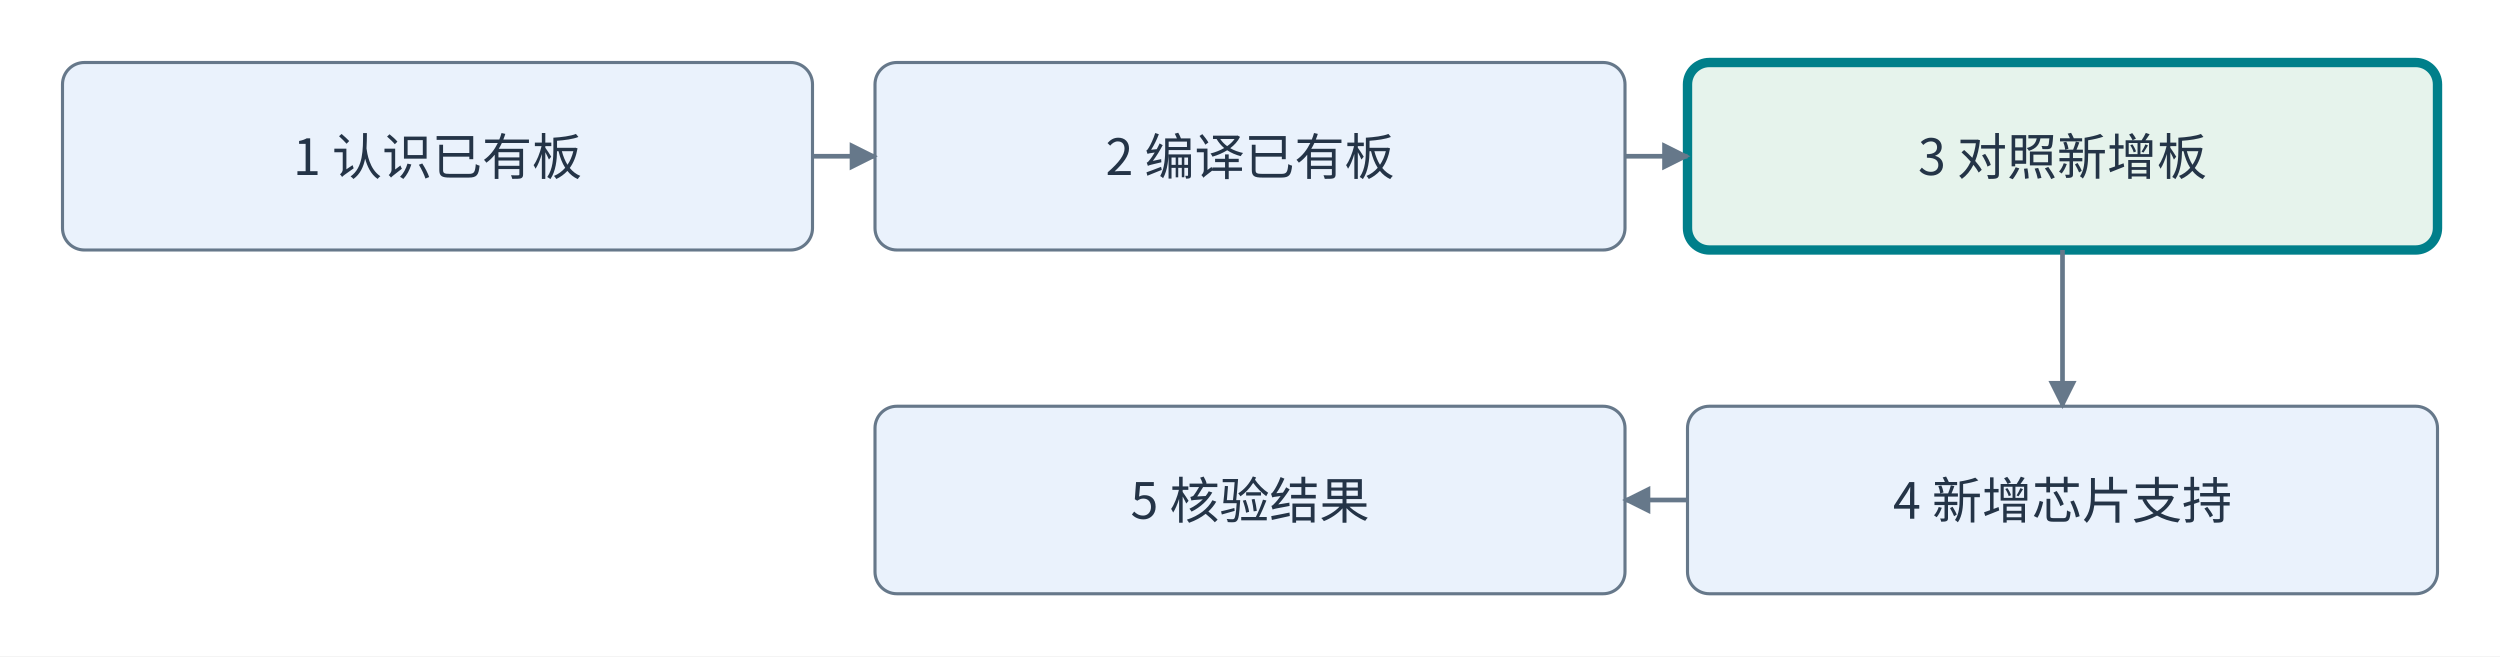
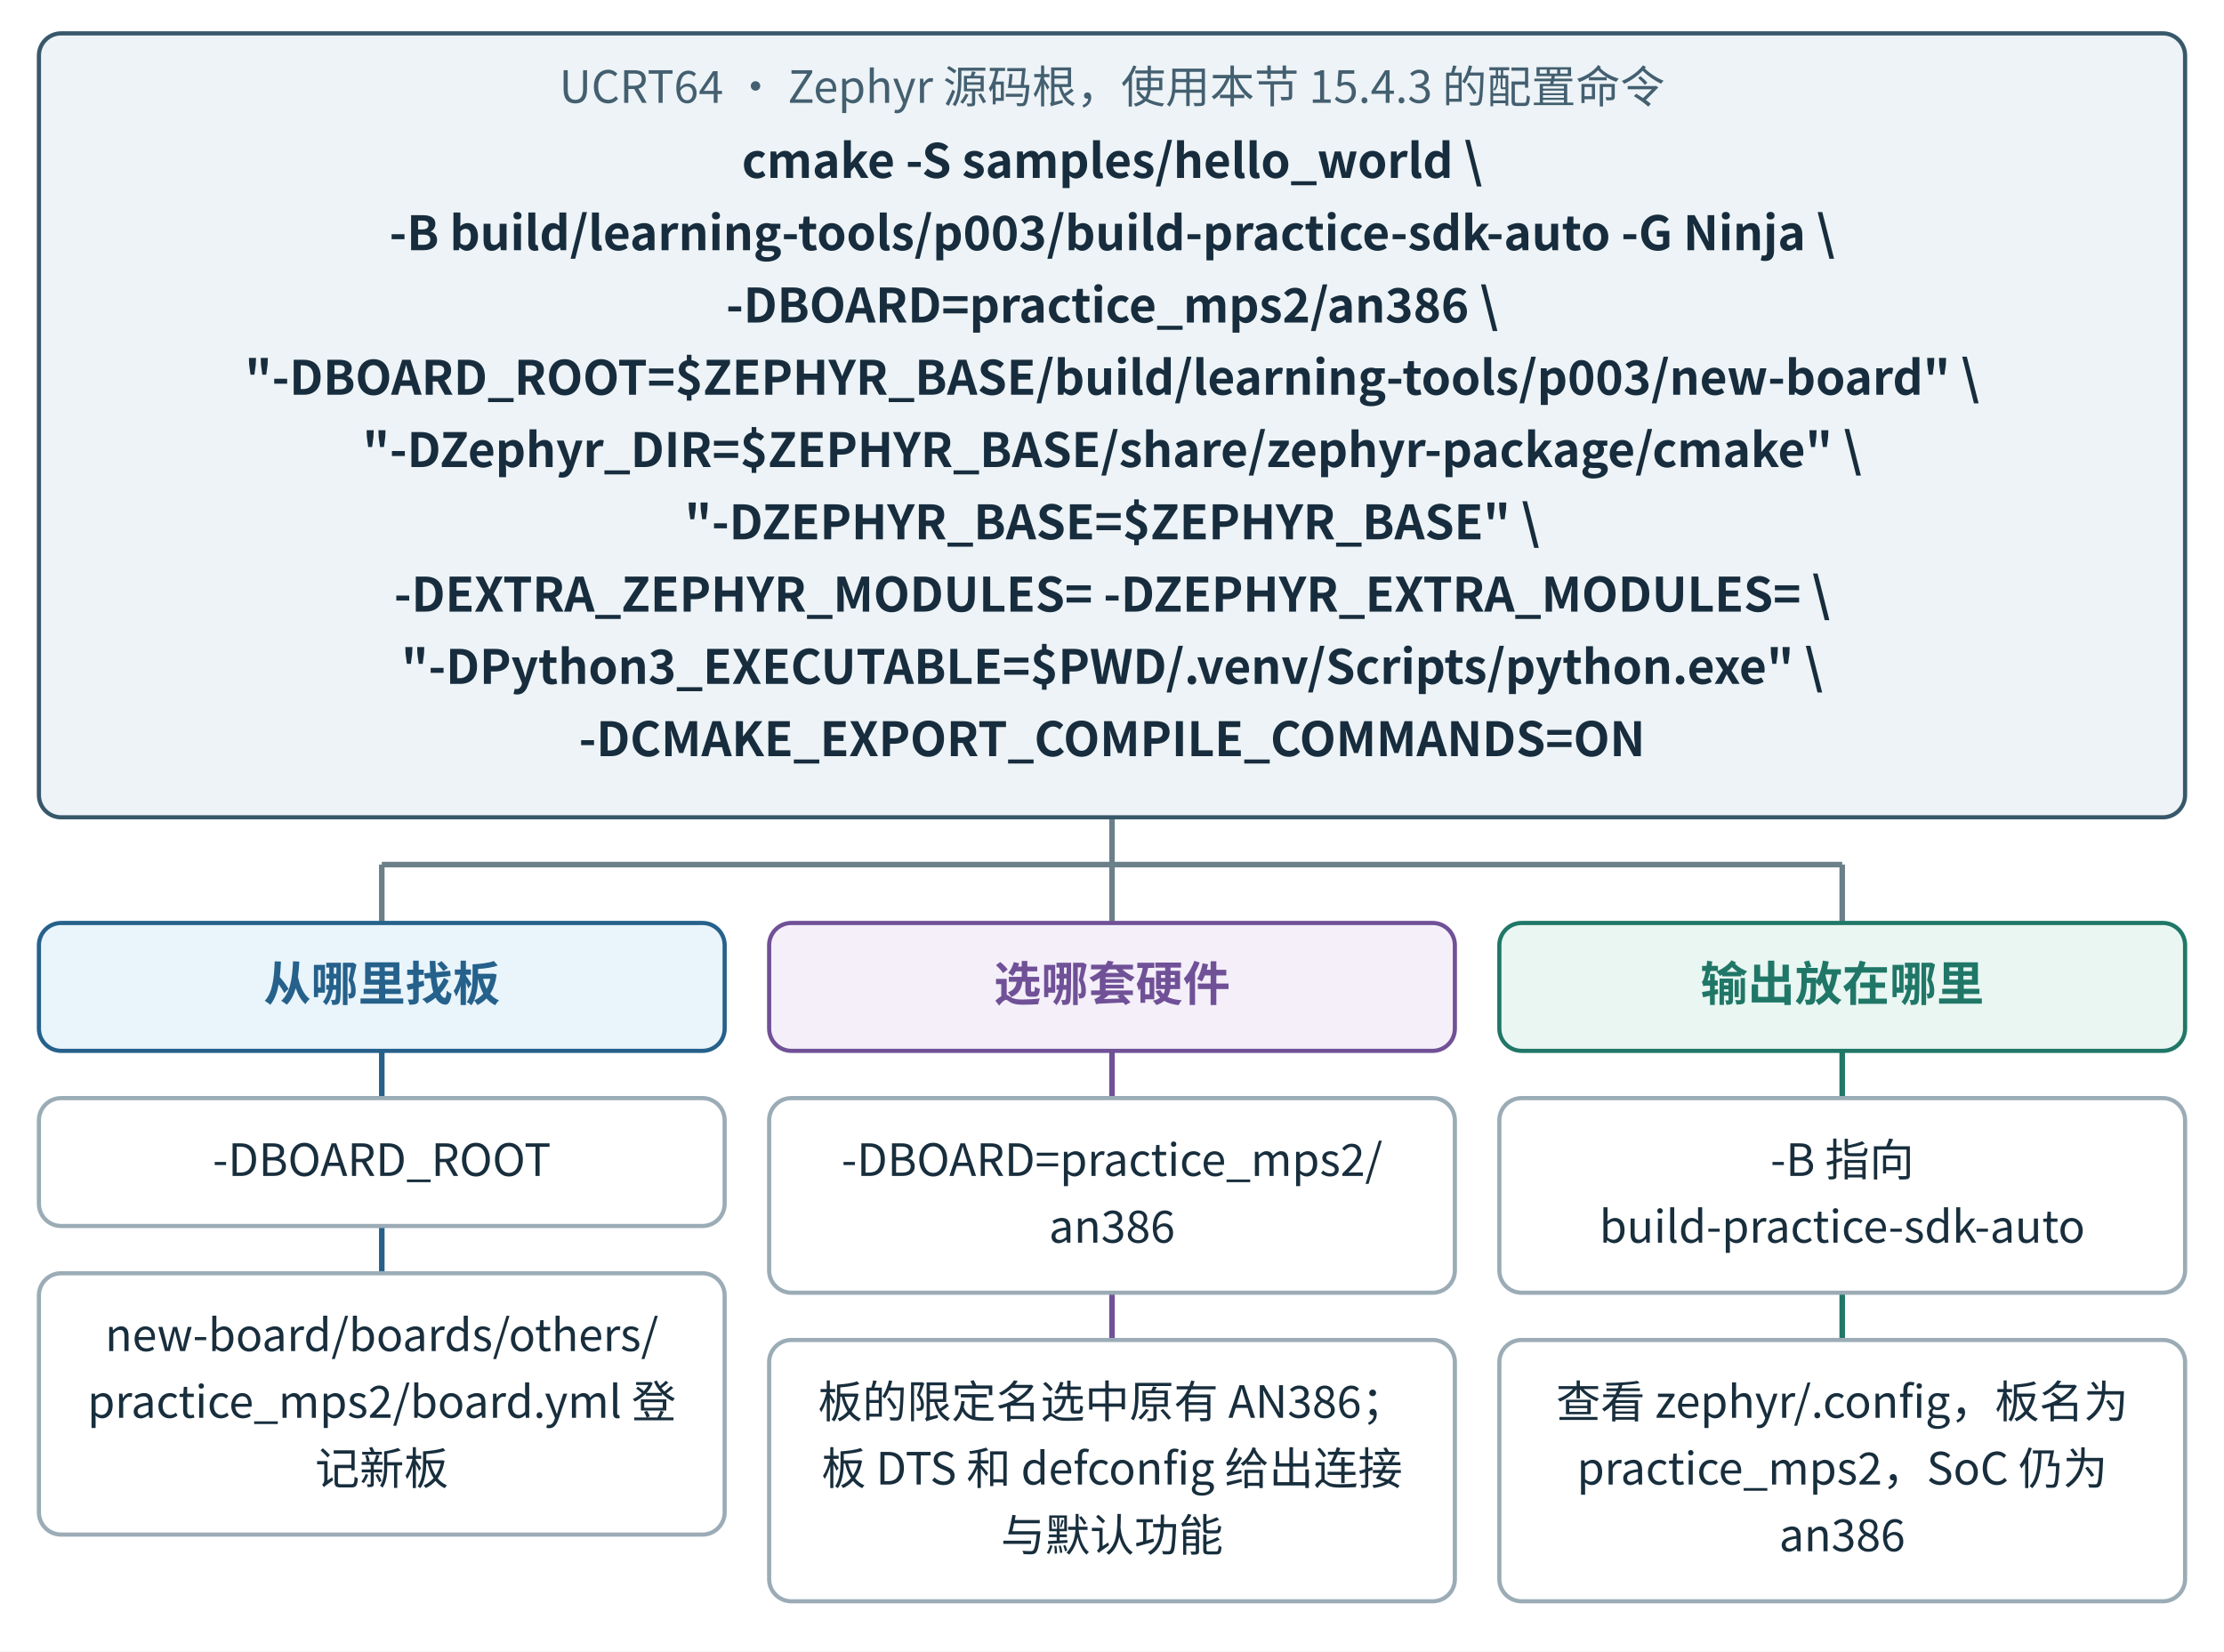
- <svg xmlns="http://www.w3.org/2000/svg" width="800" height="210" viewBox="0 0 800 210" role="img" aria-labelledby="title desc">
-   <defs>
-     <marker id="arrow" viewBox="0 0 10 10" refX="9" refY="5" markerWidth="6" markerHeight="6" orient="auto-start-reverse">
-       <path d="M0 0 L10 5 L0 10Z" fill="#66788a" />
-     </marker>
-   </defs>
-   <rect width="800" height="210" fill="white" />
-   <g font-family="Microsoft YaHei, Noto Sans CJK SC, sans-serif" fill="#243447">
-     <rect x="20" y="20" width="240" height="60" rx="7" fill="#eaf2fc" stroke="#66788a" />
-     <text x="140" y="56" font-size="16" text-anchor="middle">
-       <tspan x="140" dy="0">1 认识已有板</tspan>
-     </text>
-     <rect x="280" y="20" width="240" height="60" rx="7" fill="#eaf2fc" stroke="#66788a" />
-     <text x="400" y="56" font-size="16" text-anchor="middle">
-       <tspan x="400" dy="0">2 编译已有板</tspan>
-     </text>
-     <path d="M260 50 H280" fill="none" stroke="#66788a" stroke-width="1.5" marker-end="url(#arrow)" />
-     <rect x="540" y="20" width="240" height="60" rx="7" fill="#e6f3ec" stroke="#66788a" />
-     <text x="660" y="56" font-size="16" text-anchor="middle">
-       <tspan x="660" dy="0">3 对照新增板</tspan>
-     </text>
-     <rect x="540" y="20" width="240" height="60" rx="7" fill="none" stroke="#007f8a" stroke-width="3" />
-     <path d="M520 50 H540" fill="none" stroke="#66788a" stroke-width="1.5" marker-end="url(#arrow)" />
-     <rect x="540" y="130" width="240" height="60" rx="7" fill="#eaf2fc" stroke="#66788a" />
-     <text x="660" y="166" font-size="16" text-anchor="middle">
-       <tspan x="660" dy="0">4 新增芯片支持</tspan>
-     </text>
-     <path d="M660 80 V130" fill="none" stroke="#66788a" stroke-width="1.5" marker-end="url(#arrow)" />
-     <rect x="280" y="130" width="240" height="60" rx="7" fill="#eaf2fc" stroke="#66788a" />
-     <text x="400" y="166" font-size="16" text-anchor="middle">
-       <tspan x="400" dy="0">5 核验结果</tspan>
-     </text>
-     <path d="M540 160 H520" fill="none" stroke="#66788a" stroke-width="1.5" marker-end="url(#arrow)" />
+ <svg xmlns="http://www.w3.org/2000/svg" width="800" height="594" viewBox="0 0 800 594" role="img" aria-labelledby="title desc">
+   <rect width="800" height="594" fill="#ffffff" />
+   <path d="M400 294 V311 M137.333 311 H662.667" fill="none" stroke="#6c808a" stroke-width="2" />
+   <path d="M137.333 311 V332" fill="none" stroke="#6c808a" stroke-width="2" />
+   <path d="M137.333 378 V395" fill="none" stroke="#25618b" stroke-width="2" />
+   <path d="M137.333 441 V458" fill="none" stroke="#25618b" stroke-width="2" />
+   <path d="M400 311 V332" fill="none" stroke="#6c808a" stroke-width="2" />
+   <path d="M400 378 V395" fill="none" stroke="#705197" stroke-width="2" />
+   <path d="M400 465 V482" fill="none" stroke="#705197" stroke-width="2" />
+   <path d="M662.667 311 V332" fill="none" stroke="#6c808a" stroke-width="2" />
+   <path d="M662.667 378 V395" fill="none" stroke="#207767" stroke-width="2" />
+   <path d="M662.667 465 V482" fill="none" stroke="#207767" stroke-width="2" />
+   <g text-anchor="middle" font-family="Microsoft YaHei, Noto Sans CJK SC, sans-serif">
+     <rect x="14" y="12" width="772" height="282" rx="8" fill="#edf3f6" stroke="#37586a" stroke-width="1.5" />
+     <text x="400" y="37" font-size="16" font-weight="400" fill="#435f70">UCRT64 · Zephyr 源码根，使用本节 15.4.3 的配置命令</text>
+     <text x="400" y="64" font-size="17" font-weight="700" fill="#172d3e">cmake -S samples/hello_world \</text>
+     <text x="400" y="90" font-size="17" font-weight="700" fill="#172d3e">-B build/learning-tools/p003/build-practice-sdk-auto -G Ninja \</text>
+     <text x="400" y="116" font-size="17" font-weight="700" fill="#172d3e">-DBOARD=practice_mps2/an386 \</text>
+     <text x="400" y="142" font-size="17" font-weight="700" fill="#172d3e">"-DBOARD_ROOT=$ZEPHYR_BASE/build/learning-tools/p003/new-board" \</text>
+     <text x="400" y="168" font-size="17" font-weight="700" fill="#172d3e">"-DZephyr_DIR=$ZEPHYR_BASE/share/zephyr-package/cmake" \</text>
+     <text x="400" y="194" font-size="17" font-weight="700" fill="#172d3e">"-DZEPHYR_BASE=$ZEPHYR_BASE" \</text>
+     <text x="400" y="220" font-size="17" font-weight="700" fill="#172d3e">-DEXTRA_ZEPHYR_MODULES= -DZEPHYR_EXTRA_MODULES= \</text>
+     <text x="400" y="246" font-size="17" font-weight="700" fill="#172d3e">"-DPython3_EXECUTABLE=$PWD/.venv/Scripts/python.exe" \</text>
+     <text x="400" y="272" font-size="17" font-weight="700" fill="#172d3e">-DCMAKE_EXPORT_COMPILE_COMMANDS=ON</text>
+     <rect x="14" y="332" width="246.667" height="46" rx="8" fill="#e9f4fb" stroke="#25618b" stroke-width="1.5" />
+     <text x="137.333" y="360" font-size="17" font-weight="700" fill="#25618b">从哪里找板</text>
+     <rect x="14" y="395" width="246.667" height="46" rx="8" fill="#ffffff" stroke="#9bacb6" stroke-width="1.5" />
+     <text x="137.333" y="423" font-size="16" font-weight="400" fill="#182e3d">-DBOARD_ROOT</text>
+     <rect x="14" y="458" width="246.667" height="94" rx="8" fill="#ffffff" stroke="#9bacb6" stroke-width="1.5" />
+     <text x="137.333" y="486" font-size="16" font-weight="400" fill="#182e3d">new-board/boards/others/</text>
+     <text x="137.333" y="510" font-size="16" font-weight="400" fill="#182e3d">practice_mps2/board.yml 登</text>
+     <text x="137.333" y="534" font-size="16" font-weight="400" fill="#182e3d">记新板</text>
+     <rect x="276.667" y="332" width="246.667" height="46" rx="8" fill="#f4eff9" stroke="#705197" stroke-width="1.5" />
+     <text x="400" y="360" font-size="17" font-weight="700" fill="#705197">选哪套硬件</text>
+     <rect x="276.667" y="395" width="246.667" height="70" rx="8" fill="#ffffff" stroke="#9bacb6" stroke-width="1.5" />
+     <text x="400" y="423" font-size="16" font-weight="400" fill="#182e3d">-DBOARD=practice_mps2/</text>
+     <text x="400" y="447" font-size="16" font-weight="400" fill="#182e3d">an386</text>
+     <rect x="276.667" y="482" width="246.667" height="94" rx="8" fill="#ffffff" stroke="#9bacb6" stroke-width="1.5" />
+     <text x="400" y="510" font-size="16" font-weight="400" fill="#182e3d">板的限定名选中原有 AN386；</text>
+     <text x="400" y="534" font-size="16" font-weight="400" fill="#182e3d">板 DTS 和 defconfig 给出连接</text>
+     <text x="400" y="558" font-size="16" font-weight="400" fill="#182e3d">与默认功能</text>
+     <rect x="539.333" y="332" width="246.667" height="46" rx="8" fill="#e9f6f2" stroke="#207767" stroke-width="1.5" />
+     <text x="662.667" y="360" font-size="17" font-weight="700" fill="#207767">输出放在哪里</text>
+     <rect x="539.333" y="395" width="246.667" height="70" rx="8" fill="#ffffff" stroke="#9bacb6" stroke-width="1.5" />
+     <text x="662.667" y="423" font-size="16" font-weight="400" fill="#182e3d">-B 指向</text>
+     <text x="662.667" y="447" font-size="16" font-weight="400" fill="#182e3d">build-practice-sdk-auto</text>
+     <rect x="539.333" y="482" width="246.667" height="94" rx="8" fill="#ffffff" stroke="#9bacb6" stroke-width="1.5" />
+     <text x="662.667" y="510" font-size="16" font-weight="400" fill="#182e3d">查看 zephyr/.config，板名为</text>
+     <text x="662.667" y="534" font-size="16" font-weight="400" fill="#182e3d">practice_mps2，SoC 仍为</text>
+     <text x="662.667" y="558" font-size="16" font-weight="400" fill="#182e3d">an386</text>
  </g>
</svg>
